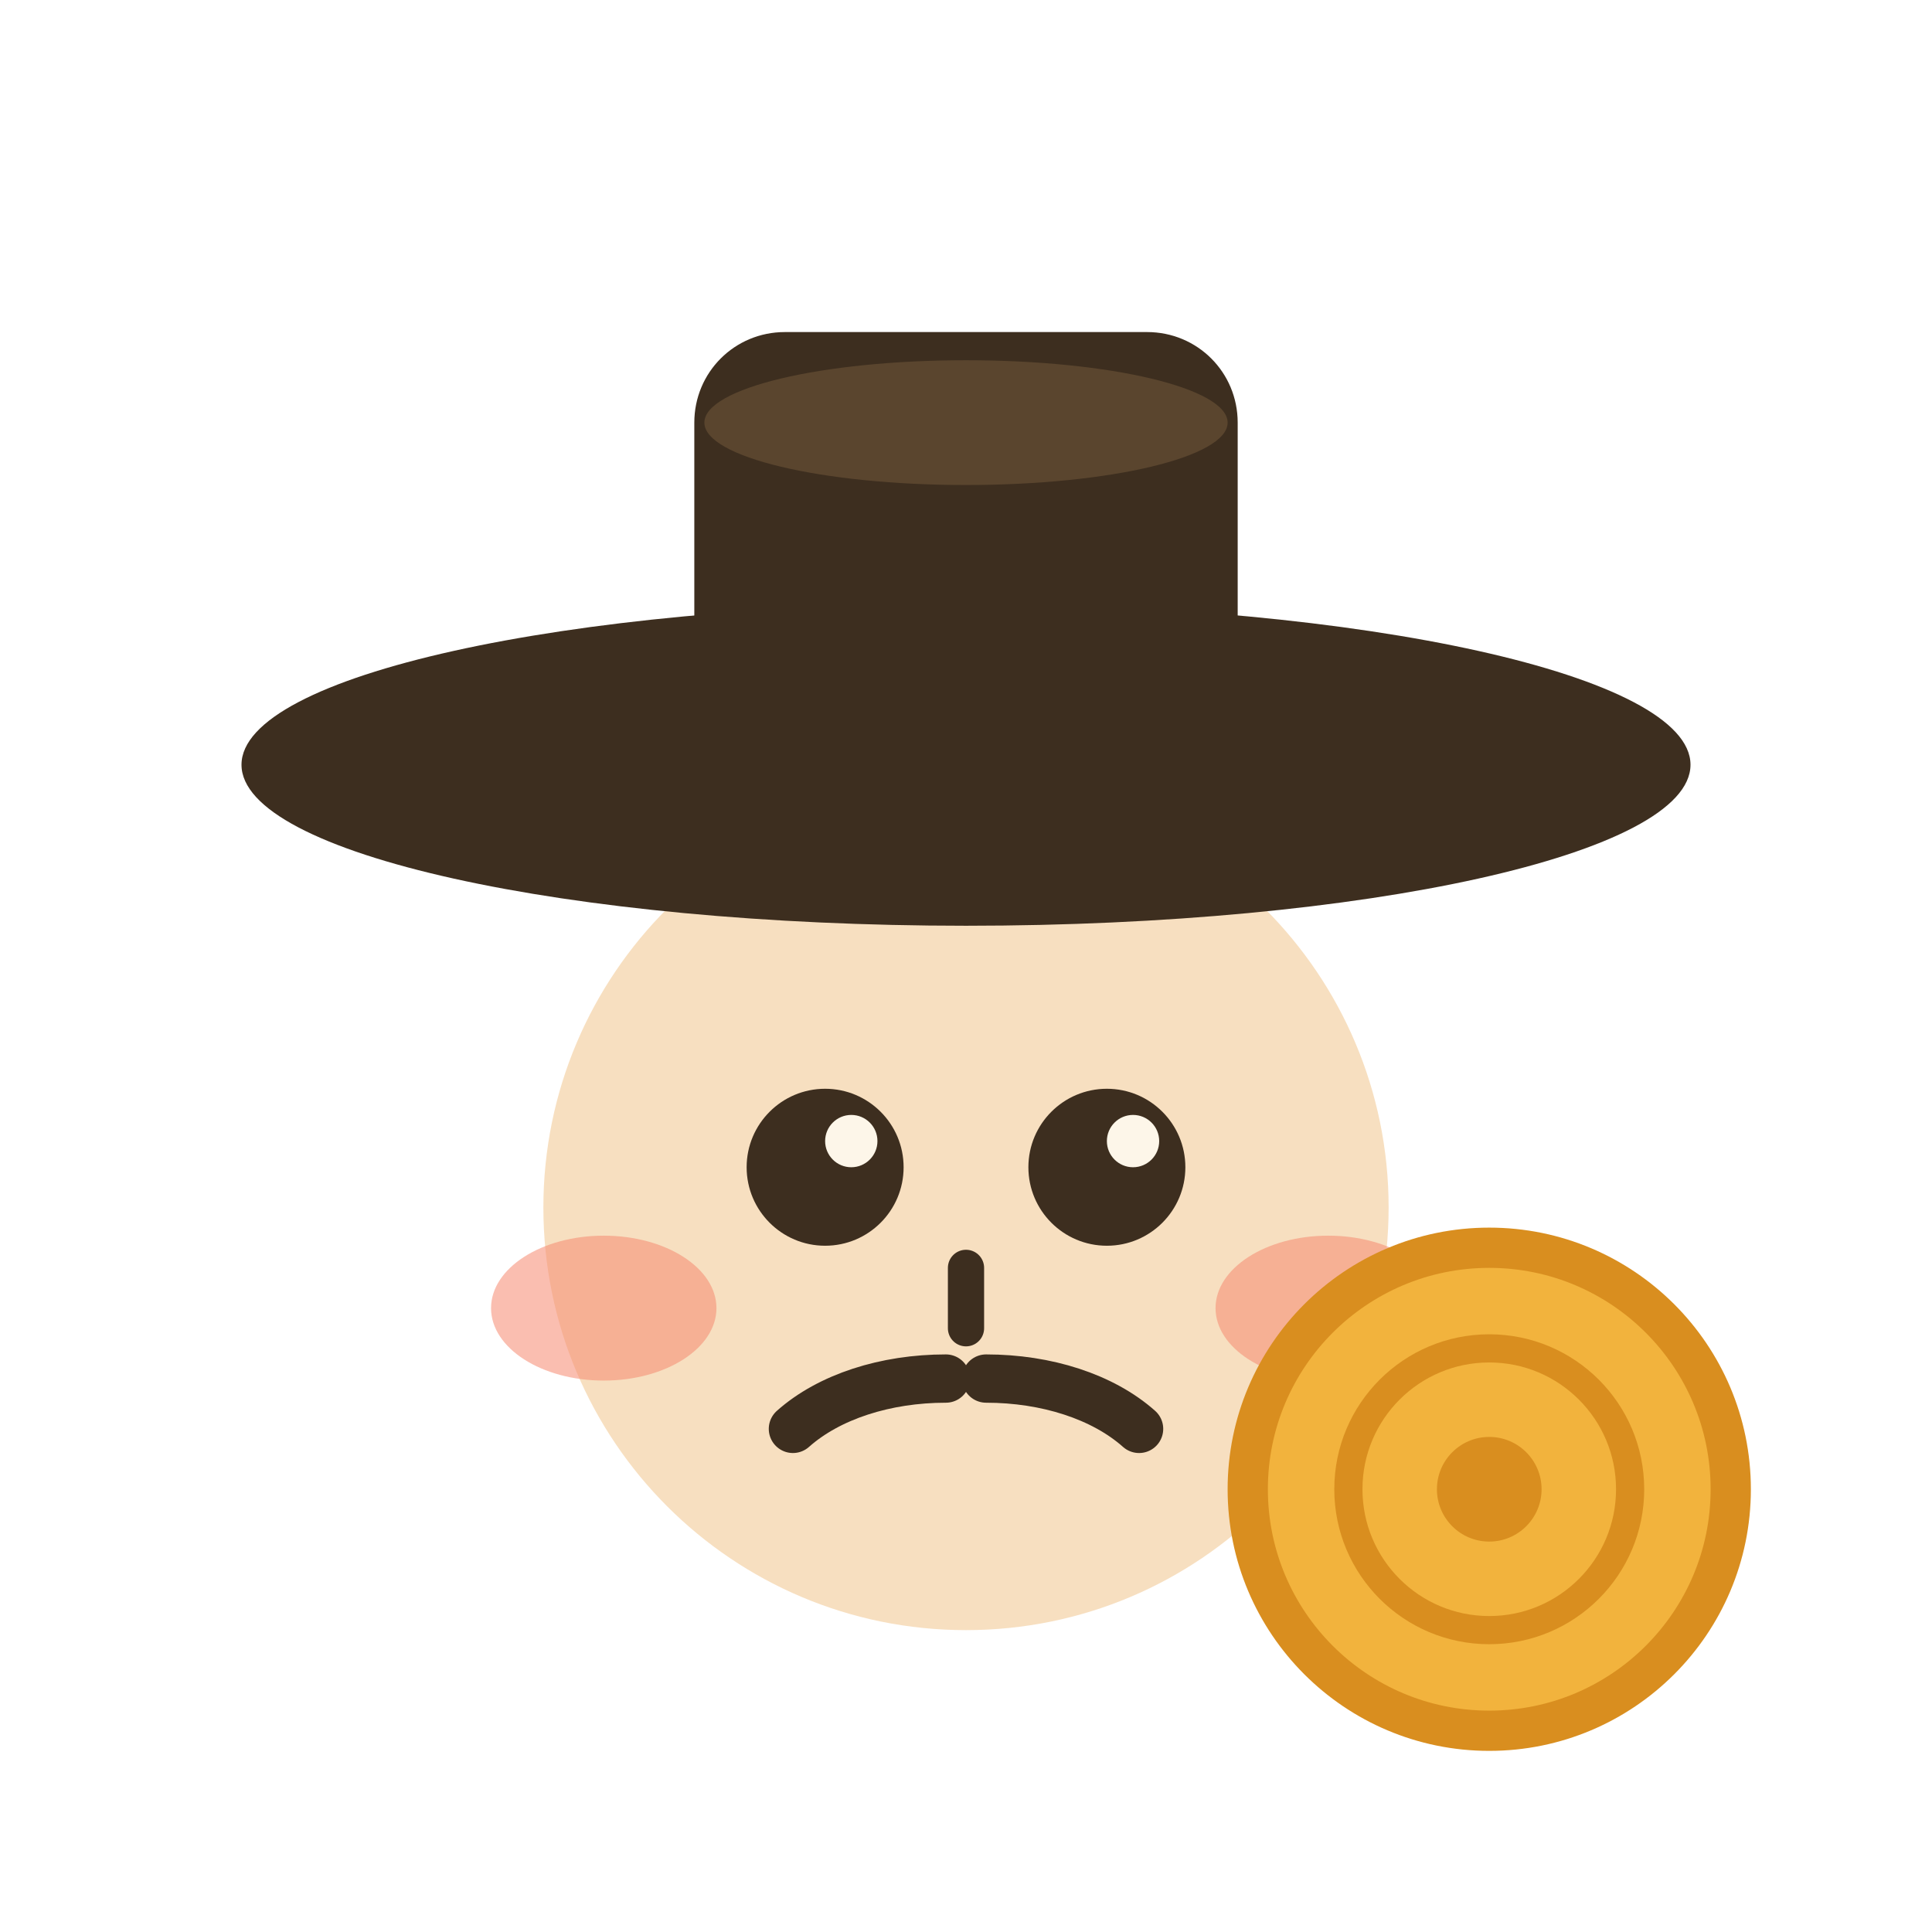
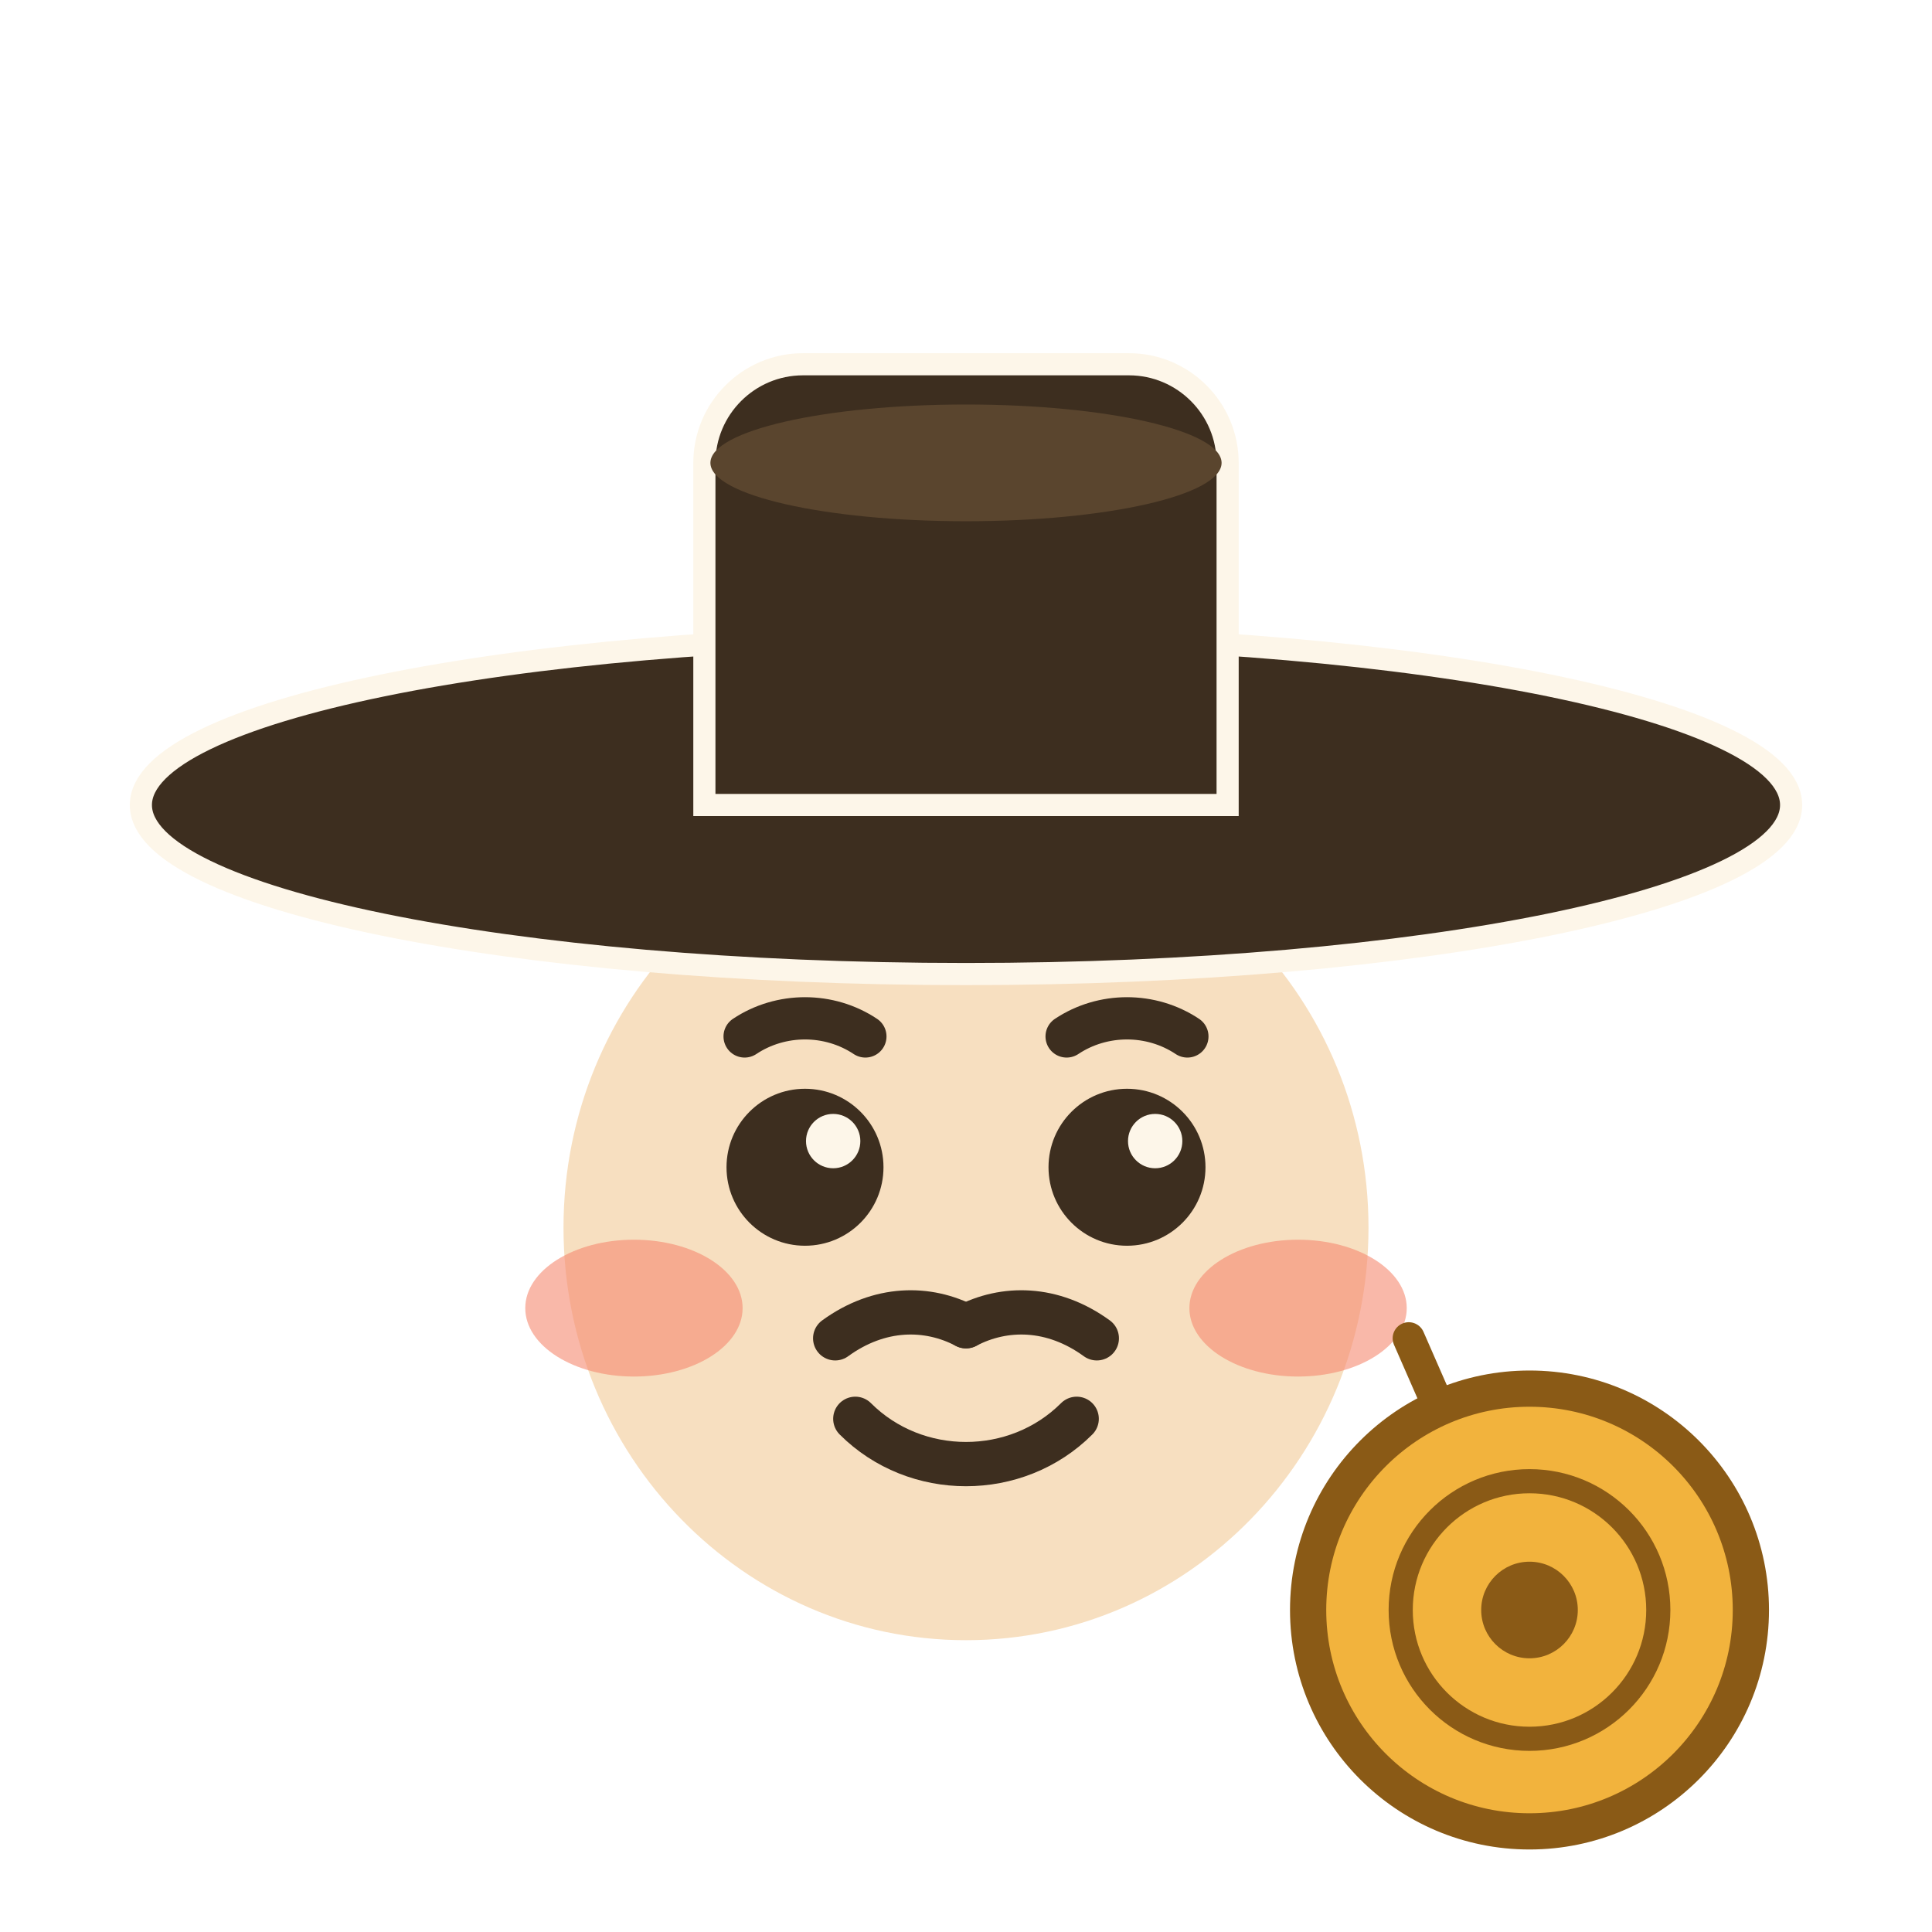
<svg xmlns="http://www.w3.org/2000/svg" viewBox="0 0 96 96" width="96" height="96">
-   <circle cx="48" cy="60" r="21" fill="#F7DFC0" />
-   <ellipse cx="30" cy="65" rx="5.6" ry="3.6" fill="#F5896F" opacity="0.55" />
-   <ellipse cx="66" cy="65" rx="5.6" ry="3.6" fill="#F5896F" opacity="0.55" />
-   <circle cx="41" cy="58" r="3.9" fill="#3D2E1F" />
-   <circle cx="55" cy="58" r="3.9" fill="#3D2E1F" />
-   <circle cx="42.3" cy="56.7" r="1.3" fill="#FDF6E9" />
-   <circle cx="56.3" cy="56.7" r="1.3" fill="#FDF6E9" />
-   <path d="M48 63v3" stroke="#3D2E1F" stroke-width="1.8" stroke-linecap="round" />
-   <path d="M47 68.5c-3 0-5.8.9-7.6 2.5" stroke="#3D2E1F" stroke-width="2.4" fill="none" stroke-linecap="round" />
-   <path d="M49 68.5c3 0 5.8.9 7.6 2.5" stroke="#3D2E1F" stroke-width="2.4" fill="none" stroke-linecap="round" />
-   <ellipse cx="48" cy="38" rx="36" ry="8" fill="#3D2E1F" />
-   <path d="M34.5 38V21c0-2.5 2-4.5 4.5-4.5h18c2.5 0 4.5 2 4.5 4.5v17z" fill="#3D2E1F" />
-   <ellipse cx="48" cy="21" rx="13" ry="3.1" fill="#5A452E" />
-   <circle cx="74" cy="74" r="12" fill="#F2B33D" stroke="#D98E1F" stroke-width="2" />
-   <circle cx="74" cy="74" r="7" fill="none" stroke="#D98E1F" stroke-width="1.4" />
-   <circle cx="74" cy="74" r="2.6" fill="#D98E1F" />
+   <g>
+     <ellipse cx="48" cy="61" rx="20" ry="20.5" fill="#F7DFC0" />
+     <ellipse cx="31.5" cy="65" rx="5.4" ry="3.4" fill="#F5896F" opacity="0.6" />
+     <ellipse cx="64.5" cy="65" rx="5.4" ry="3.4" fill="#F5896F" opacity="0.6" />
+     <path d="M37 51.5c1.8-1.2 4.2-1.2 6 0" stroke="#3D2E1F" stroke-width="2.1" fill="none" stroke-linecap="round" />
+     <path d="M53 51.5c1.8-1.2 4.2-1.2 6 0" stroke="#3D2E1F" stroke-width="2.1" fill="none" stroke-linecap="round" />
+     <circle cx="40" cy="58" r="3.9" fill="#3D2E1F" />
+     <circle cx="56" cy="58" r="3.9" fill="#3D2E1F" />
+     <circle cx="41.4" cy="56.7" r="1.35" fill="#FDF6E9" />
+     <circle cx="57.4" cy="56.7" r="1.35" fill="#FDF6E9" />
+     <path d="M41.5 66.5c2.2-1.6 4.6-1.6 6.5-.6" stroke="#3D2E1F" stroke-width="2.2" fill="none" stroke-linecap="round" />
+     <path d="M54.5 66.5c-2.2-1.6-4.6-1.6-6.5-.6" stroke="#3D2E1F" stroke-width="2.2" fill="none" stroke-linecap="round" />
+     <path d="M42.5 70.5c3 3 8 3 11 0" stroke="#3D2E1F" stroke-width="2.2" fill="none" stroke-linecap="round" />
+     <ellipse cx="48" cy="40" rx="41" ry="8.4" fill="#3D2E1F" stroke="#FDF6E9" stroke-width="1.1" />
+     <path d="M35 40V23c0-2.7 2.2-4.9 4.9-4.9h16.2c2.7 0 4.9 2.2 4.9 4.9v17z" fill="#3D2E1F" stroke="#FDF6E9" stroke-width="1.1" />
+     <ellipse cx="48" cy="23" rx="12.7" ry="2.9" fill="#5A452E" />
+     <path d="M70 66.5l3.5 8" stroke="#8A5A16" stroke-width="1.6" stroke-linecap="round" />
+     <circle cx="76" cy="80" r="11" fill="#F2B33D" stroke="#8A5A16" stroke-width="1.8" />
+     <circle cx="76" cy="80" r="6.4" fill="none" stroke="#8A5A16" stroke-width="1.2" />
+     <circle cx="76" cy="80" r="2.4" fill="#8A5A16" />
+   </g>
</svg>
